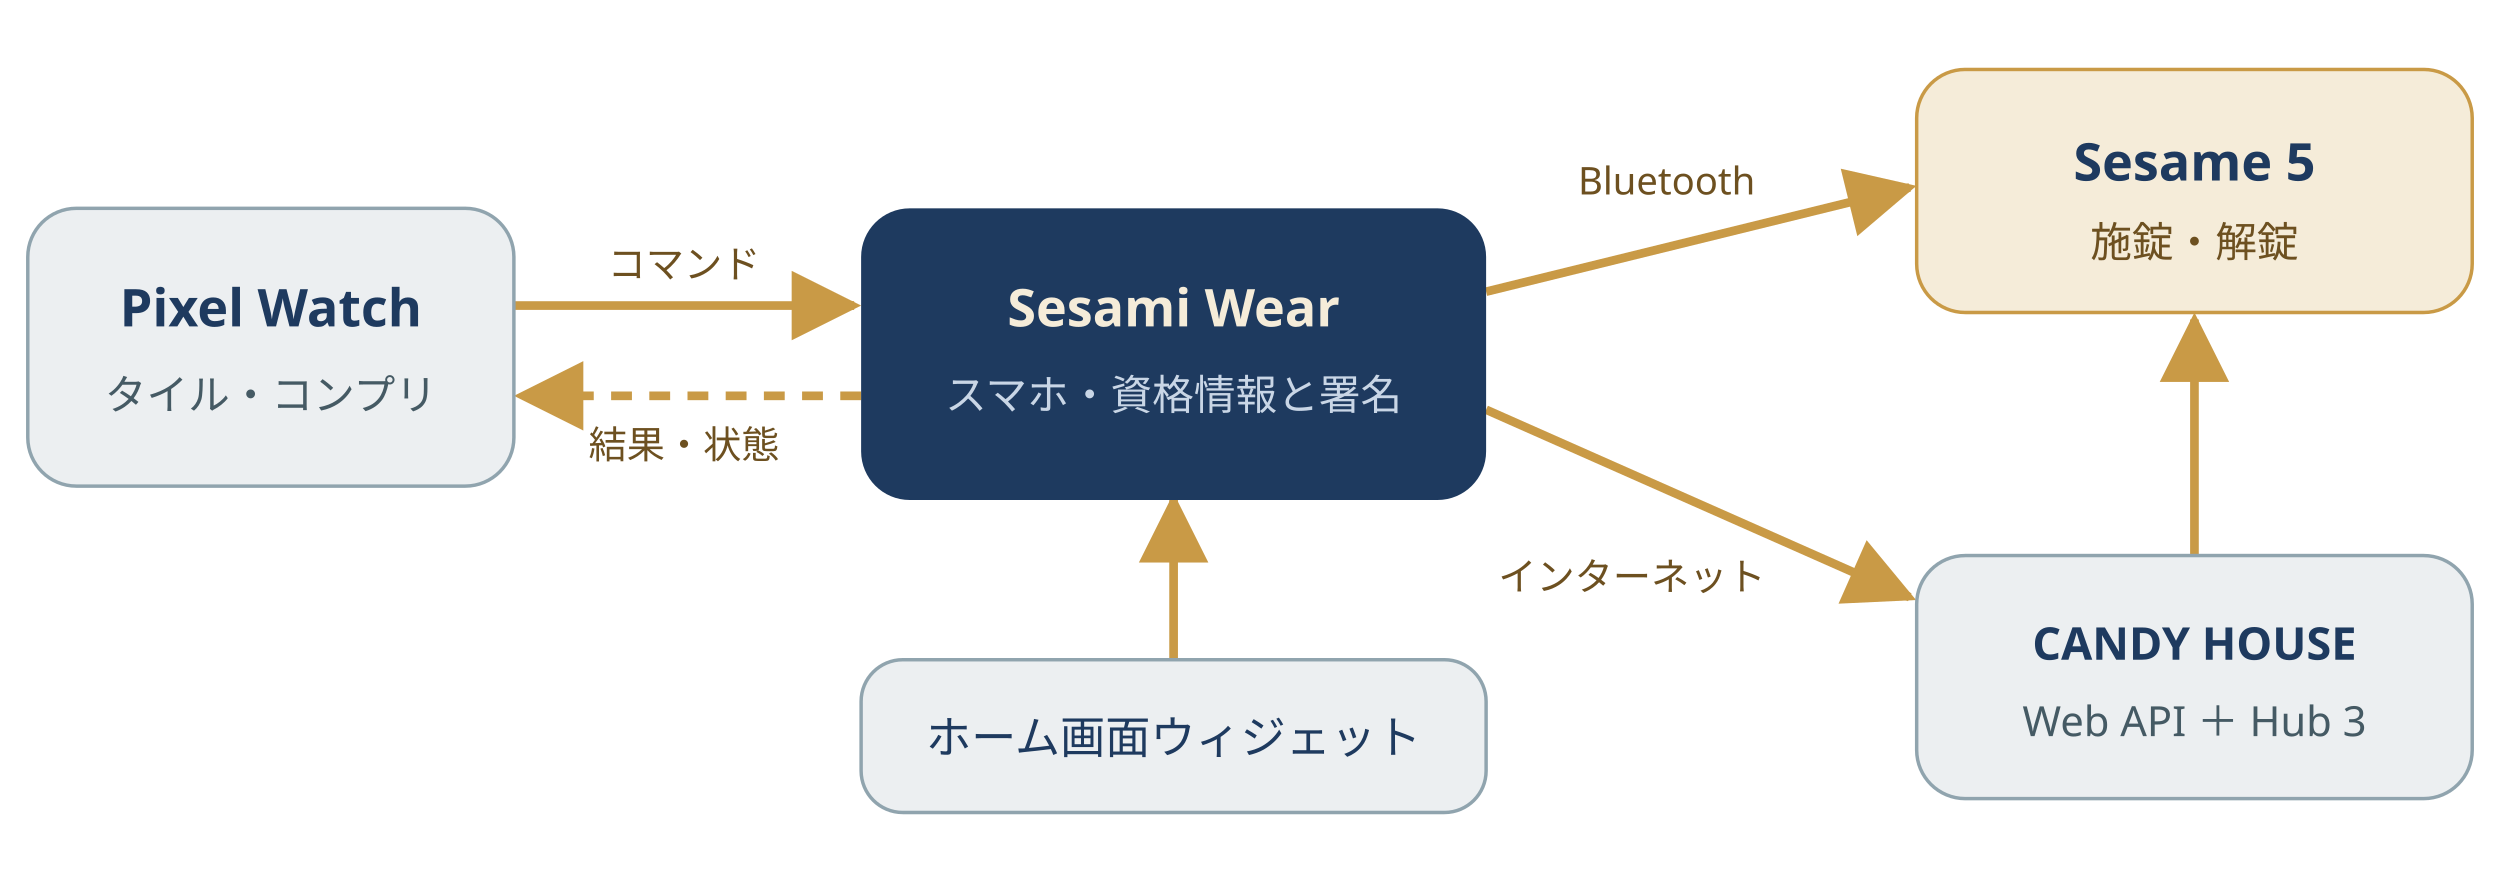
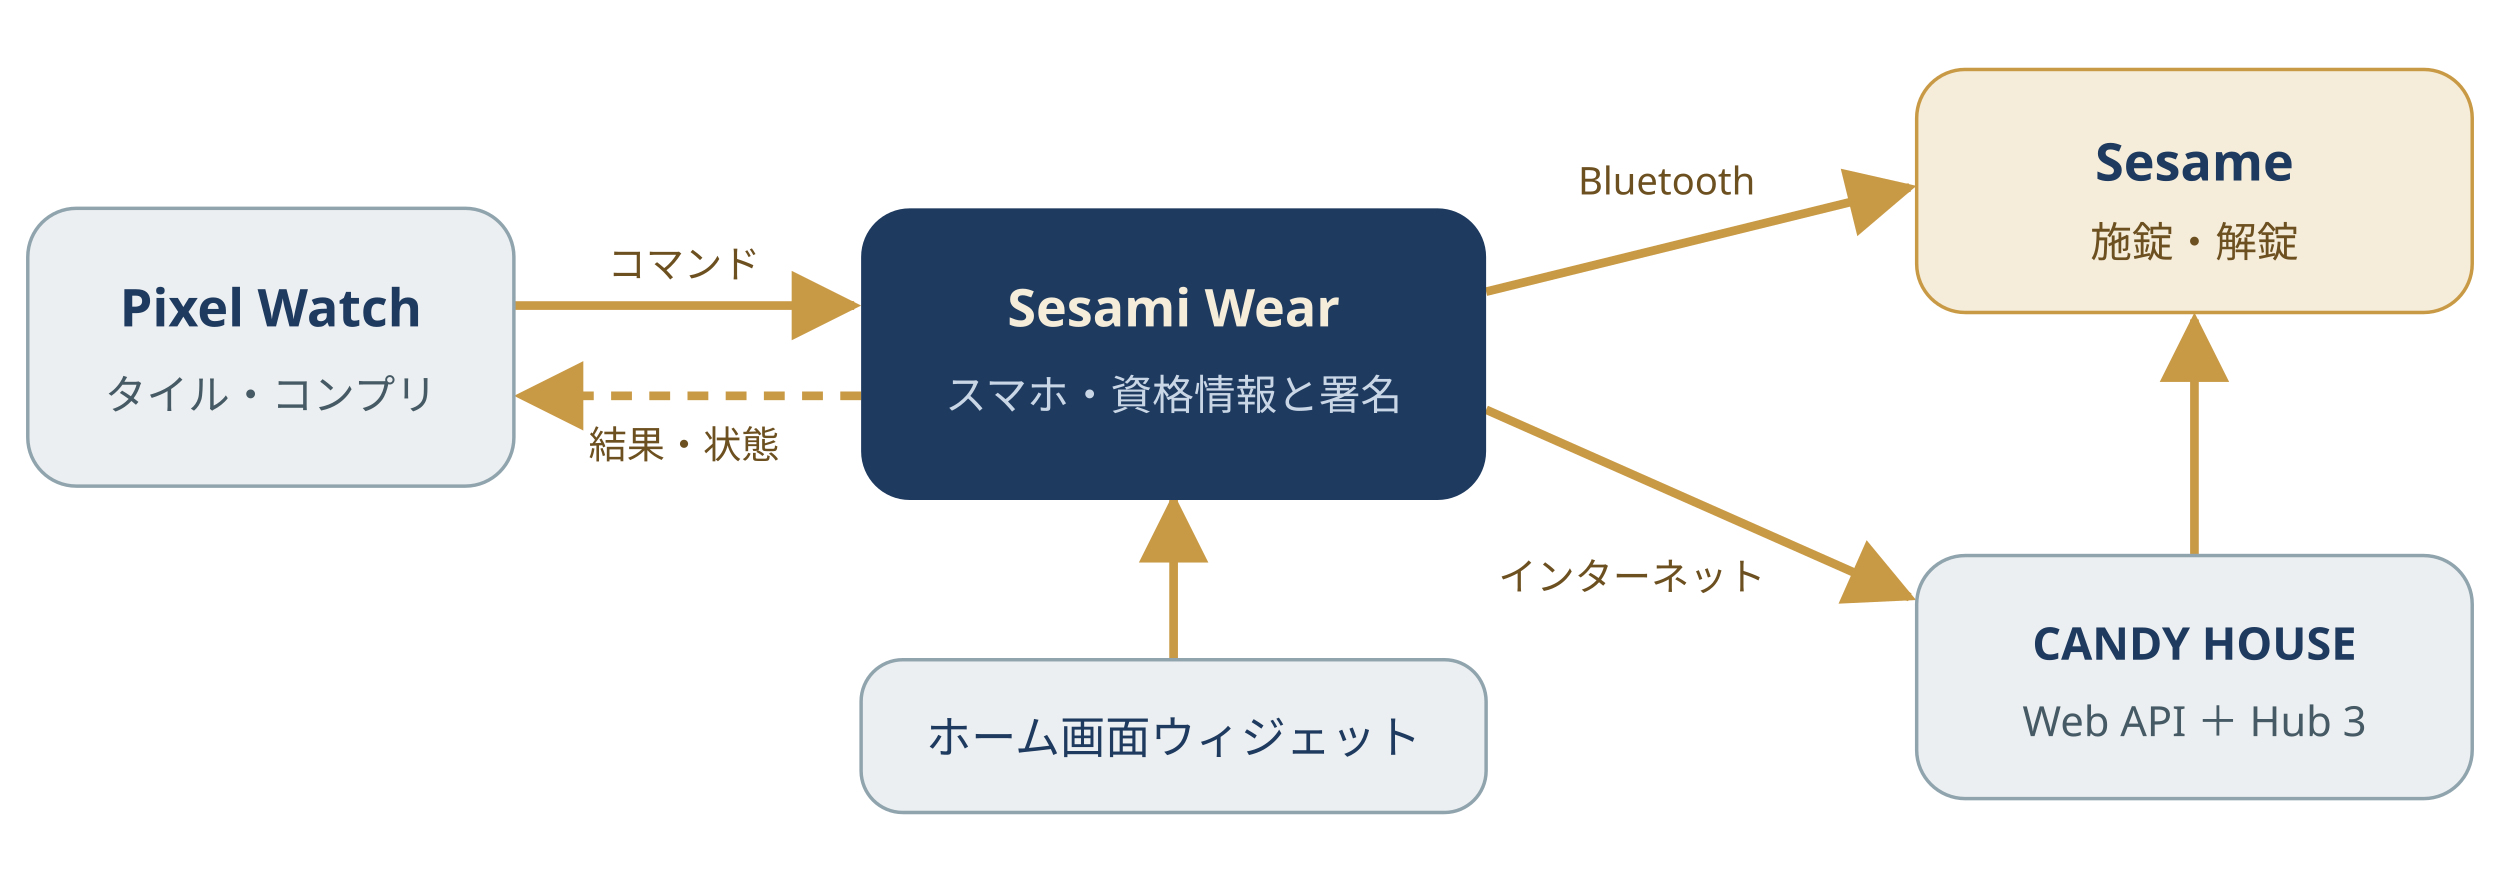
<svg xmlns="http://www.w3.org/2000/svg" viewBox="0 0 720 250" role="img" aria-labelledby="t d" font-family="system-ui, sans-serif">
  <defs>
    <marker id="a" viewBox="0 0 10 10" refX="9" refY="5" markerWidth="8" markerHeight="8" orient="auto">
      <path d="M0 0 L10 5 L0 10z" fill="#c99a46" />
    </marker>
  </defs>
  <g fill="none" stroke="#c99a46" stroke-width="2.5" marker-end="url(#a)">
    <path d="M148 88 H246" />
    <path d="M248 114 H150" stroke-dasharray="6 5" />
    <path d="M338 190 V144" />
    <path d="M428 84 L550 54" />
    <path d="M428 118 L550 172" />
    <path d="M632 160 V92" />
  </g>
  <g font-size="15" text-anchor="middle">
    <rect x="8" y="60" width="140" height="80" rx="14" fill="#eceff1" stroke="#90a4ae" />
    <text x="78" y="94" fill="#1e3a5f" font-weight="700">Pixel Watch</text>
    <text x="78" y="118" fill="#455a64" font-size="12">タイル・コンプリ</text>
    <rect x="248" y="60" width="180" height="84" rx="14" fill="#1e3a5f" />
    <text x="338" y="94" fill="#f5ecd9" font-weight="700">Sesami Wear</text>
    <text x="338" y="118" fill="#c9d6e6" font-size="12">スマホ・資格情報と署名</text>
    <rect x="248" y="190" width="180" height="44" rx="12" fill="#eceff1" stroke="#90a4ae" />
    <text x="338" y="217" fill="#1e3a5f" font-size="13">ホーム画面ウィジェット</text>
    <rect x="552" y="20" width="160" height="70" rx="14" fill="#f5ecd9" stroke="#c99a46" />
-     <text x="632" y="52" fill="#1e3a5f" font-weight="700">Sesame 5</text>
+     <text x="632" y="52" fill="#1e3a5f" font-weight="700">Sesame</text>
    <text x="632" y="74" fill="#6d5020" font-size="12">施錠・解錠</text>
    <rect x="552" y="160" width="160" height="70" rx="14" fill="#eceff1" stroke="#90a4ae" />
    <text x="632" y="190" fill="#1e3a5f" font-size="13" font-weight="700">CANDY HOUSE</text>
    <text x="632" y="212" fill="#455a64" font-size="12">Web API ＋ Hub 3</text>
    <text x="197" y="80" fill="#6d5020" font-size="11">コマンド</text>
    <text x="197" y="132" fill="#6d5020" font-size="11">結果・状態</text>
    <text x="480" y="56" fill="#6d5020" font-size="11">Bluetooth</text>
    <text x="470" y="170" fill="#6d5020" font-size="11">インターネット</text>
  </g>
</svg>
